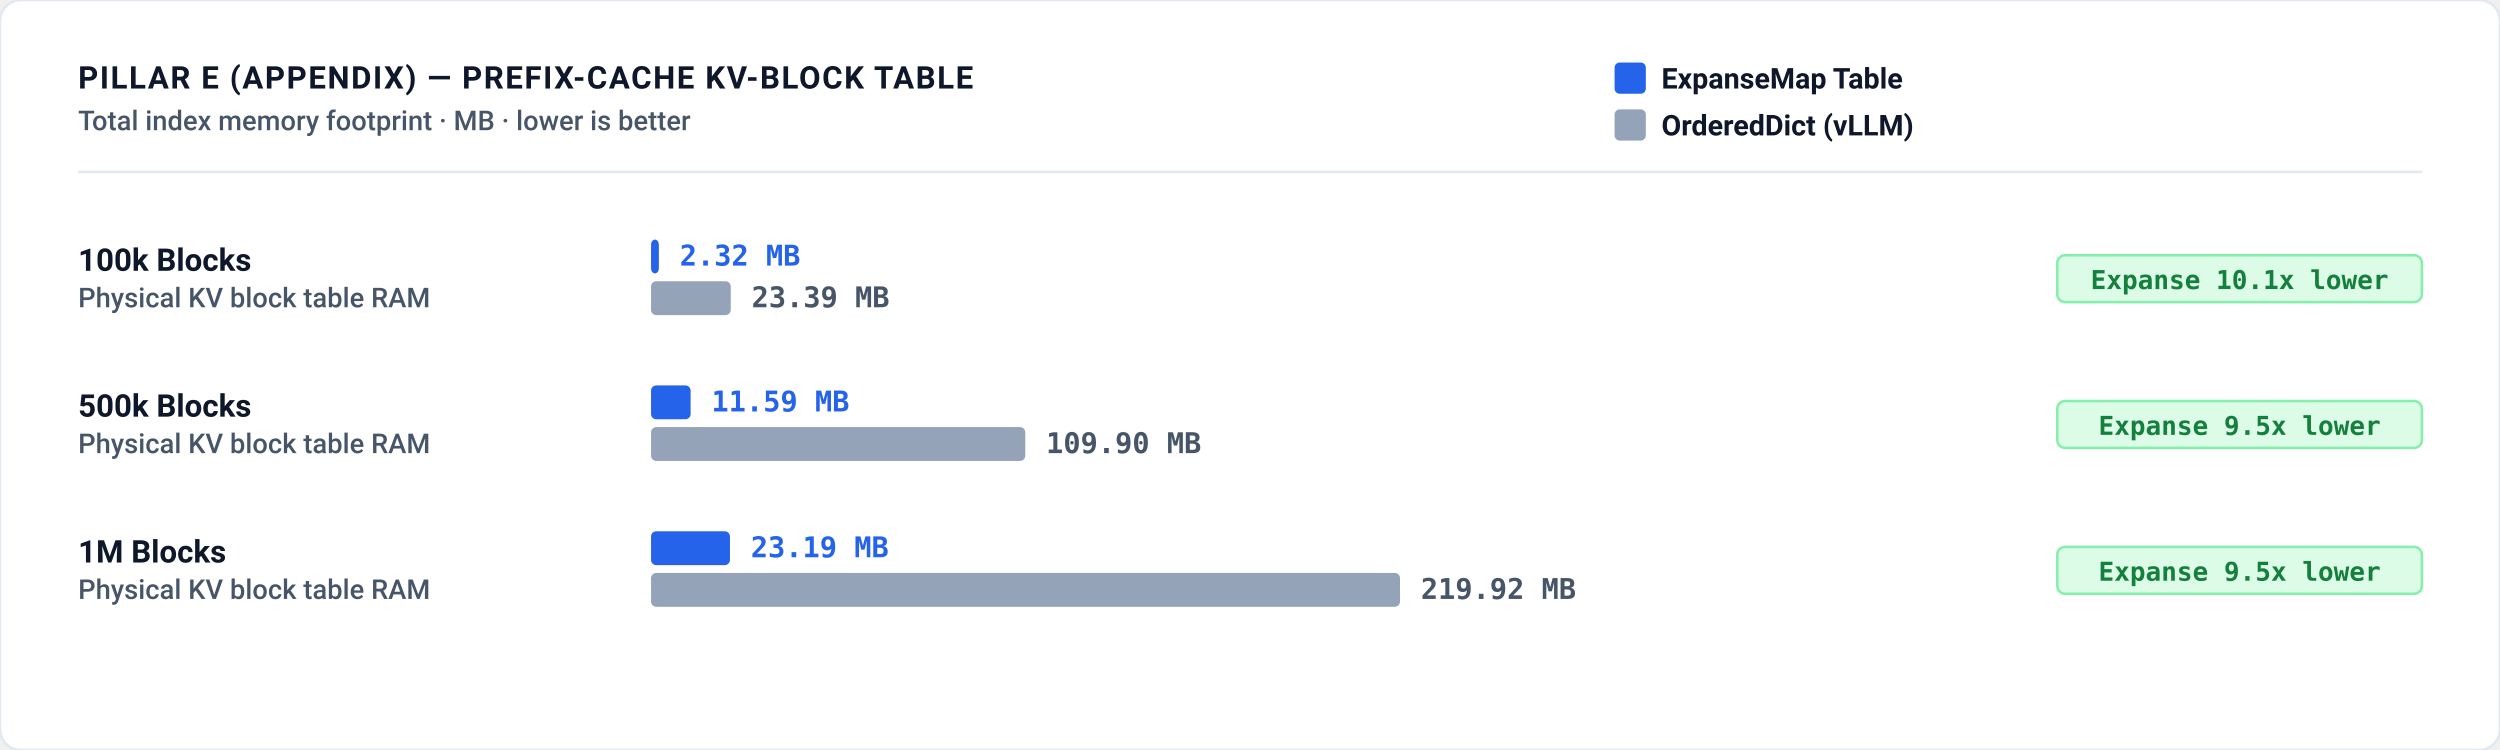
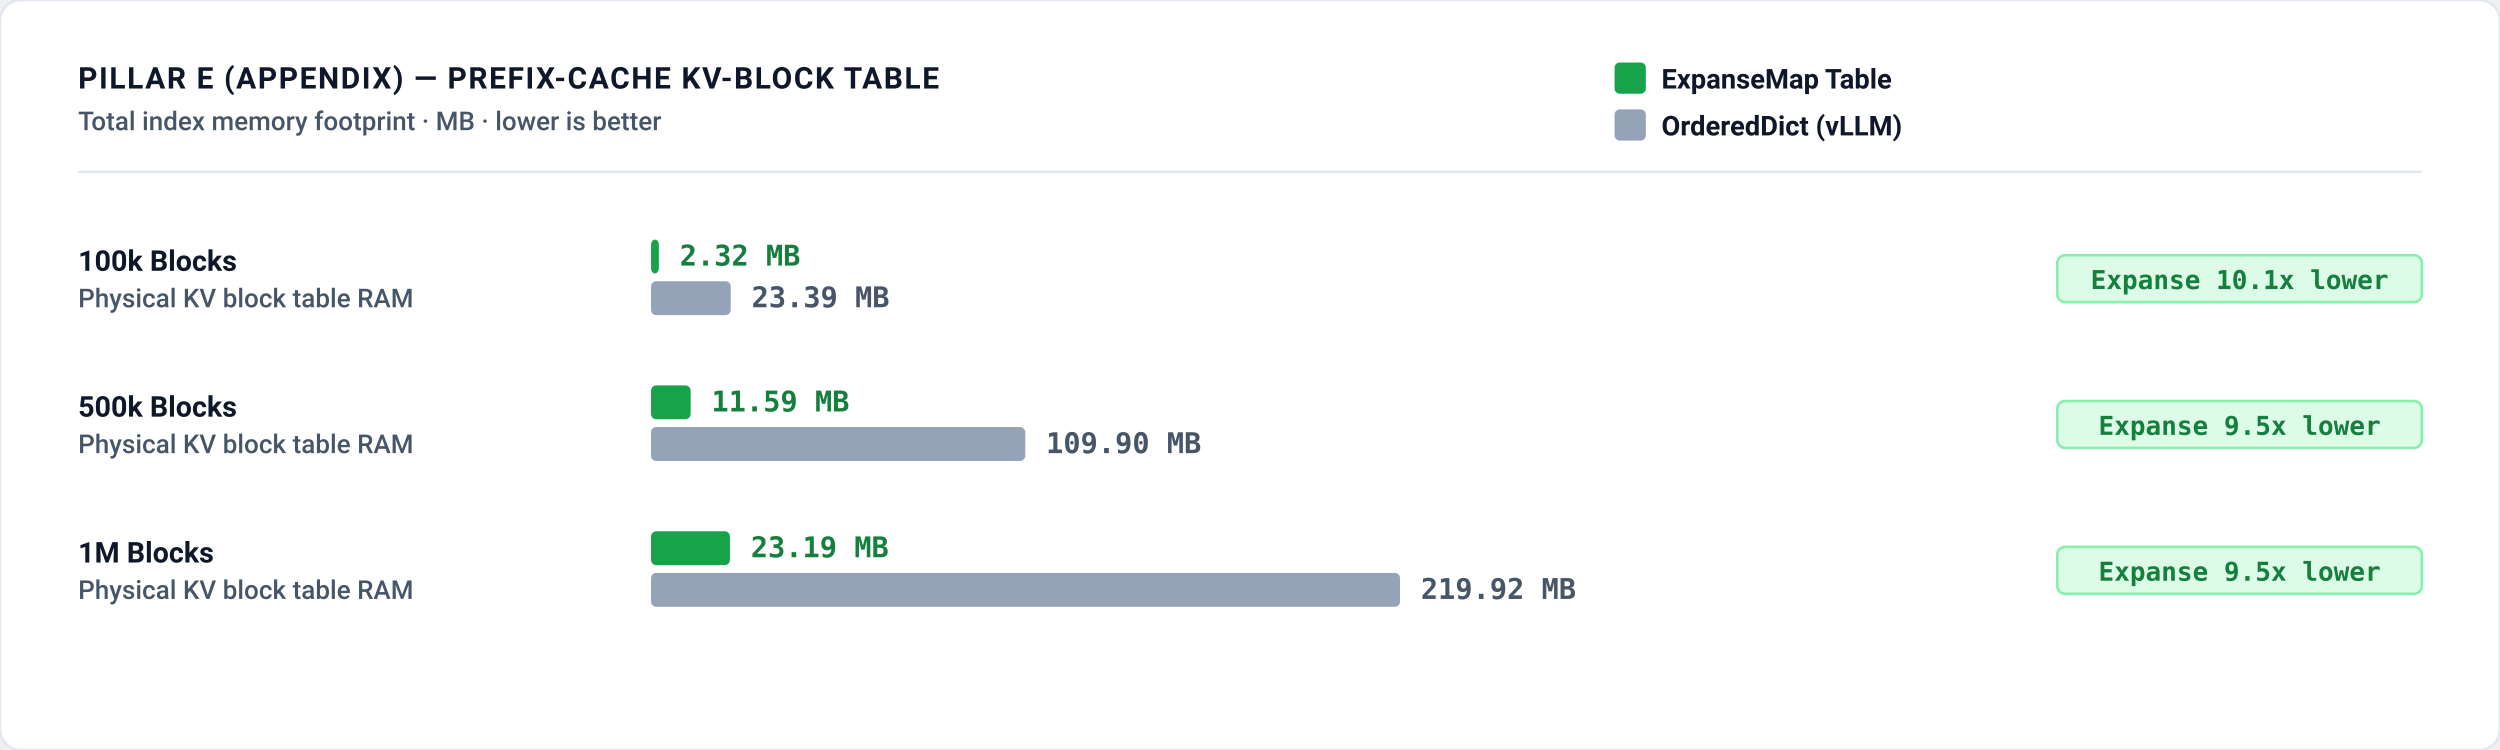
<svg xmlns="http://www.w3.org/2000/svg" role="img" viewBox="0 0 960 288" width="100%" height="100%">
  <defs>
    <style>
      .bg { fill: #ffffff; }
      .border { stroke: #e2e8f0; stroke-width: 1px; fill: none; }
      .grid { stroke: #f1f5f9; stroke-width: 1px; stroke-dasharray: 2,3; }
      .axis { stroke: #cbd5e1; stroke-width: 1.5px; }
      .divider { stroke: #e2e8f0; stroke-width: 1px; }

-       .t-title { font-family: -apple-system, BlinkMacSystemFont, "Segoe UI", Roboto, Helvetica, Arial, sans-serif; font-size: 12px; font-weight: 700; letter-spacing: 0.6px; fill: #0f172a; text-transform: uppercase; }
-       .t-sub { font-family: -apple-system, BlinkMacSystemFont, "Segoe UI", Roboto, Helvetica, Arial, sans-serif; font-size: 10.5px; font-weight: 500; fill: #475569; }
+       .t-title { font-family: -apple-system, BlinkMacSystemFont, "Segoe UI", Roboto, Helvetica, Arial, sans-serif; font-size: 11.5px; font-weight: 700; letter-spacing: 0.6px; fill: #0f172a; text-transform: uppercase; }
+       .t-sub { font-family: -apple-system, BlinkMacSystemFont, "Segoe UI", Roboto, Helvetica, Arial, sans-serif; font-size: 10px; font-weight: 500; fill: #475569; }
      .t-unit { font-family: ui-monospace, SFMono-Regular, Menlo, Monaco, Consolas, monospace; font-size: 10px; font-weight: 600; fill: #475569; }
-       .t-axis-label { font-family: ui-monospace, SFMono-Regular, Menlo, Monaco, Consolas, monospace; font-size: 10px; font-weight: 500; fill: #64748b; }
-       .t-bar-label { font-family: -apple-system, BlinkMacSystemFont, "Segoe UI", Roboto, Helvetica, Arial, sans-serif; font-size: 12px; font-weight: 700; fill: #0f172a; }
-       .t-legend { font-family: -apple-system, BlinkMacSystemFont, "Segoe UI", Roboto, Helvetica, Arial, sans-serif; font-size: 11px; font-weight: 600; fill: #0f172a; }
+       .t-axis-label { font-family: ui-monospace, SFMono-Regular, Menlo, Monaco, Consolas, monospace; font-size: 9.5px; font-weight: 500; fill: #64748b; }
+       .t-bar-label { font-family: -apple-system, BlinkMacSystemFont, "Segoe UI", Roboto, Helvetica, Arial, sans-serif; font-size: 11px; font-weight: 700; fill: #0f172a; }
+       .t-legend { font-family: -apple-system, BlinkMacSystemFont, "Segoe UI", Roboto, Helvetica, Arial, sans-serif; font-size: 10.5px; font-weight: 600; fill: #0f172a; }

      .t-val-accent { font-family: ui-monospace, SFMono-Regular, Menlo, Monaco, Consolas, monospace; font-size: 11px; font-weight: 700; fill: #15803d; }
      .t-val-blue { font-family: ui-monospace, SFMono-Regular, Menlo, Monaco, Consolas, monospace; font-size: 11px; font-weight: 600; fill: #2563eb; }
      .t-val-gray { font-family: ui-monospace, SFMono-Regular, Menlo, Monaco, Consolas, monospace; font-size: 11px; font-weight: 600; fill: #475569; }
      .t-note { font-family: -apple-system, BlinkMacSystemFont, "Segoe UI", Roboto, Helvetica, Arial, sans-serif; font-size: 9.5px; font-weight: 500; fill: #64748b; }

-       .b-expanse { fill: #2563eb; }
+       .b-expanse { fill: #16a34a; }
      .b-baseline { fill: #94a3b8; }
-       .b-highlight { fill: #10b981; }
+       .b-highlight { fill: #2563eb; }

      .badge-win { fill: #dcfce7; stroke: #86efac; stroke-width: 1px; }
      .badge-win-text { font-family: ui-monospace, SFMono-Regular, Menlo, Monaco, Consolas, monospace; font-size: 10px; font-weight: 700; fill: #15803d; text-anchor: middle; }
      .badge-loss { fill: #fef3c7; stroke: #fcd34d; stroke-width: 1px; }
      .badge-loss-text { font-family: ui-monospace, SFMono-Regular, Menlo, Monaco, Consolas, monospace; font-size: 10px; font-weight: 700; fill: #b45309; text-anchor: middle; }

      @media (prefers-color-scheme: dark) {
        .bg { fill: #0d1117; }
        .border { stroke: #30363d; }
        .grid { stroke: #21262d; }
        .axis { stroke: #484f58; }
        .divider { stroke: #21262d; }
        .t-title { fill: #f0f6fc; }
        .t-sub { fill: #94a3b8; }
        .t-unit { fill: #94a3b8; }
        .t-axis-label { fill: #94a3b8; }
        .t-bar-label { fill: #f8fafc; }
        .t-legend { fill: #f8fafc; }
        .t-val-accent { fill: #4ade80; }
        .t-val-blue { fill: #38bdf8; }
        .t-val-gray { fill: #cbd5e1; }
        .t-note { fill: #94a3b8; }
-         .b-expanse { fill: #3b82f6; }
+         .b-expanse { fill: #22c55e; }
        .b-baseline { fill: #64748b; }
-         .b-highlight { fill: #34d399; }
+         .b-highlight { fill: #3b82f6; }
        .badge-win { fill: #064e3b; stroke: #059669; }
        .badge-win-text { fill: #6ee7b7; }
        .badge-loss { fill: #451a03; stroke: #d97706; }
        .badge-loss-text { fill: #fcd34d; }
      }

      :root[data-theme="dark"] .bg, [data-theme="dark"] .bg { fill: #0d1117; }
      :root[data-theme="dark"] .border, [data-theme="dark"] .border { stroke: #30363d; }
      :root[data-theme="dark"] .grid, [data-theme="dark"] .grid { stroke: #21262d; }
      :root[data-theme="dark"] .axis, [data-theme="dark"] .axis { stroke: #484f58; }
      :root[data-theme="dark"] .divider, [data-theme="dark"] .divider { stroke: #21262d; }
      :root[data-theme="dark"] .t-title, [data-theme="dark"] .t-title { fill: #f0f6fc; }
      :root[data-theme="dark"] .t-sub, [data-theme="dark"] .t-sub { fill: #94a3b8; }
      :root[data-theme="dark"] .t-unit, [data-theme="dark"] .t-unit { fill: #94a3b8; }
      :root[data-theme="dark"] .t-axis-label, [data-theme="dark"] .t-axis-label { fill: #94a3b8; }
      :root[data-theme="dark"] .t-bar-label, [data-theme="dark"] .t-bar-label { fill: #f8fafc; }
      :root[data-theme="dark"] .t-legend, [data-theme="dark"] .t-legend { fill: #f8fafc; }
      :root[data-theme="dark"] .t-val-accent, [data-theme="dark"] .t-val-accent { fill: #4ade80; }
      :root[data-theme="dark"] .t-val-blue, [data-theme="dark"] .t-val-blue { fill: #38bdf8; }
      :root[data-theme="dark"] .t-val-gray, [data-theme="dark"] .t-val-gray { fill: #cbd5e1; }
      :root[data-theme="dark"] .t-note, [data-theme="dark"] .t-note { fill: #94a3b8; }
-       :root[data-theme="dark"] .b-expanse, [data-theme="dark"] .b-expanse { fill: #3b82f6; }
+       :root[data-theme="dark"] .b-expanse, [data-theme="dark"] .b-expanse { fill: #22c55e; }
      :root[data-theme="dark"] .b-baseline, [data-theme="dark"] .b-baseline { fill: #64748b; }
-       :root[data-theme="dark"] .b-highlight, [data-theme="dark"] .b-highlight { fill: #34d399; }
+       :root[data-theme="dark"] .b-highlight, [data-theme="dark"] .b-highlight { fill: #3b82f6; }
      :root[data-theme="dark"] .badge-win, [data-theme="dark"] .badge-win { fill: #064e3b; stroke: #059669; }
      :root[data-theme="dark"] .badge-win-text, [data-theme="dark"] .badge-win-text { fill: #6ee7b7; }
      :root[data-theme="dark"] .badge-loss, [data-theme="dark"] .badge-loss { fill: #451a03; stroke: #d97706; }
      :root[data-theme="dark"] .badge-loss-text, [data-theme="dark"] .badge-loss-text { fill: #fcd34d; }
    </style>
  </defs>
  <rect width="100%" height="100%" class="bg" rx="8" />
  <rect width="100%" height="100%" class="border" rx="8" />
  <text x="30" y="34" class="t-title">PILLAR E (APPENDIX) — PREFIX-CACHE KV-BLOCK TABLE</text>
  <text x="30" y="50" class="t-sub">Total index memory footprint · MB · lower is better</text>
  <g transform="translate(620, 24)">
    <rect x="0" y="0" width="12" height="12" rx="2" class="b-expanse" />
    <text x="18" y="10" class="t-legend">ExpanseMap Table</text>
    <rect x="0" y="18" width="12" height="12" rx="2" class="b-baseline" />
    <text x="18" y="28" class="t-legend">OrderedDict (vLLM)</text>
  </g>
  <line x1="30" y1="66" x2="930" y2="66" class="divider" />
  <text x="30" y="104" class="t-bar-label">100k Blocks</text>
  <text x="30" y="118" class="t-sub">Physical KV block table RAM</text>
  <rect x="250" y="92" width="3.0" height="13" rx="2" class="b-expanse" />
-   <text x="261.0" y="102" class="t-val-blue">2.32 MB</text>
+   <text x="261.0" y="102" class="t-val-accent">2.32 MB</text>
  <rect x="250" y="108" width="30.6" height="13" rx="2" class="b-baseline" />
  <text x="288.6" y="118" class="t-val-gray">23.39 MB</text>
  <rect x="790" y="98" width="140" height="18" rx="3" class="badge-win" />
  <text x="860" y="111" class="badge-win-text">Expanse 10.1x lower</text>
  <text x="30" y="160" class="t-bar-label">500k Blocks</text>
  <text x="30" y="174" class="t-sub">Physical KV block table RAM</text>
  <rect x="250" y="148" width="15.2" height="13" rx="2" class="b-expanse" />
-   <text x="273.2" y="158" class="t-val-blue">11.59 MB</text>
+   <text x="273.2" y="158" class="t-val-accent">11.59 MB</text>
  <rect x="250" y="164" width="143.7" height="13" rx="2" class="b-baseline" />
  <text x="401.7" y="174" class="t-val-gray">109.90 MB</text>
  <rect x="790" y="154" width="140" height="18" rx="3" class="badge-win" />
  <text x="860" y="167" class="badge-win-text">Expanse 9.5x lower</text>
  <text x="30" y="216" class="t-bar-label">1M Blocks</text>
  <text x="30" y="230" class="t-sub">Physical KV block table RAM</text>
  <rect x="250" y="204" width="30.3" height="13" rx="2" class="b-expanse" />
-   <text x="288.3" y="214" class="t-val-blue">23.19 MB</text>
+   <text x="288.3" y="214" class="t-val-accent">23.19 MB</text>
  <rect x="250" y="220" width="287.6" height="13" rx="2" class="b-baseline" />
  <text x="545.6" y="230" class="t-val-gray">219.92 MB</text>
  <rect x="790" y="210" width="140" height="18" rx="3" class="badge-win" />
  <text x="860" y="223" class="badge-win-text">Expanse 9.5x lower</text>
</svg>
